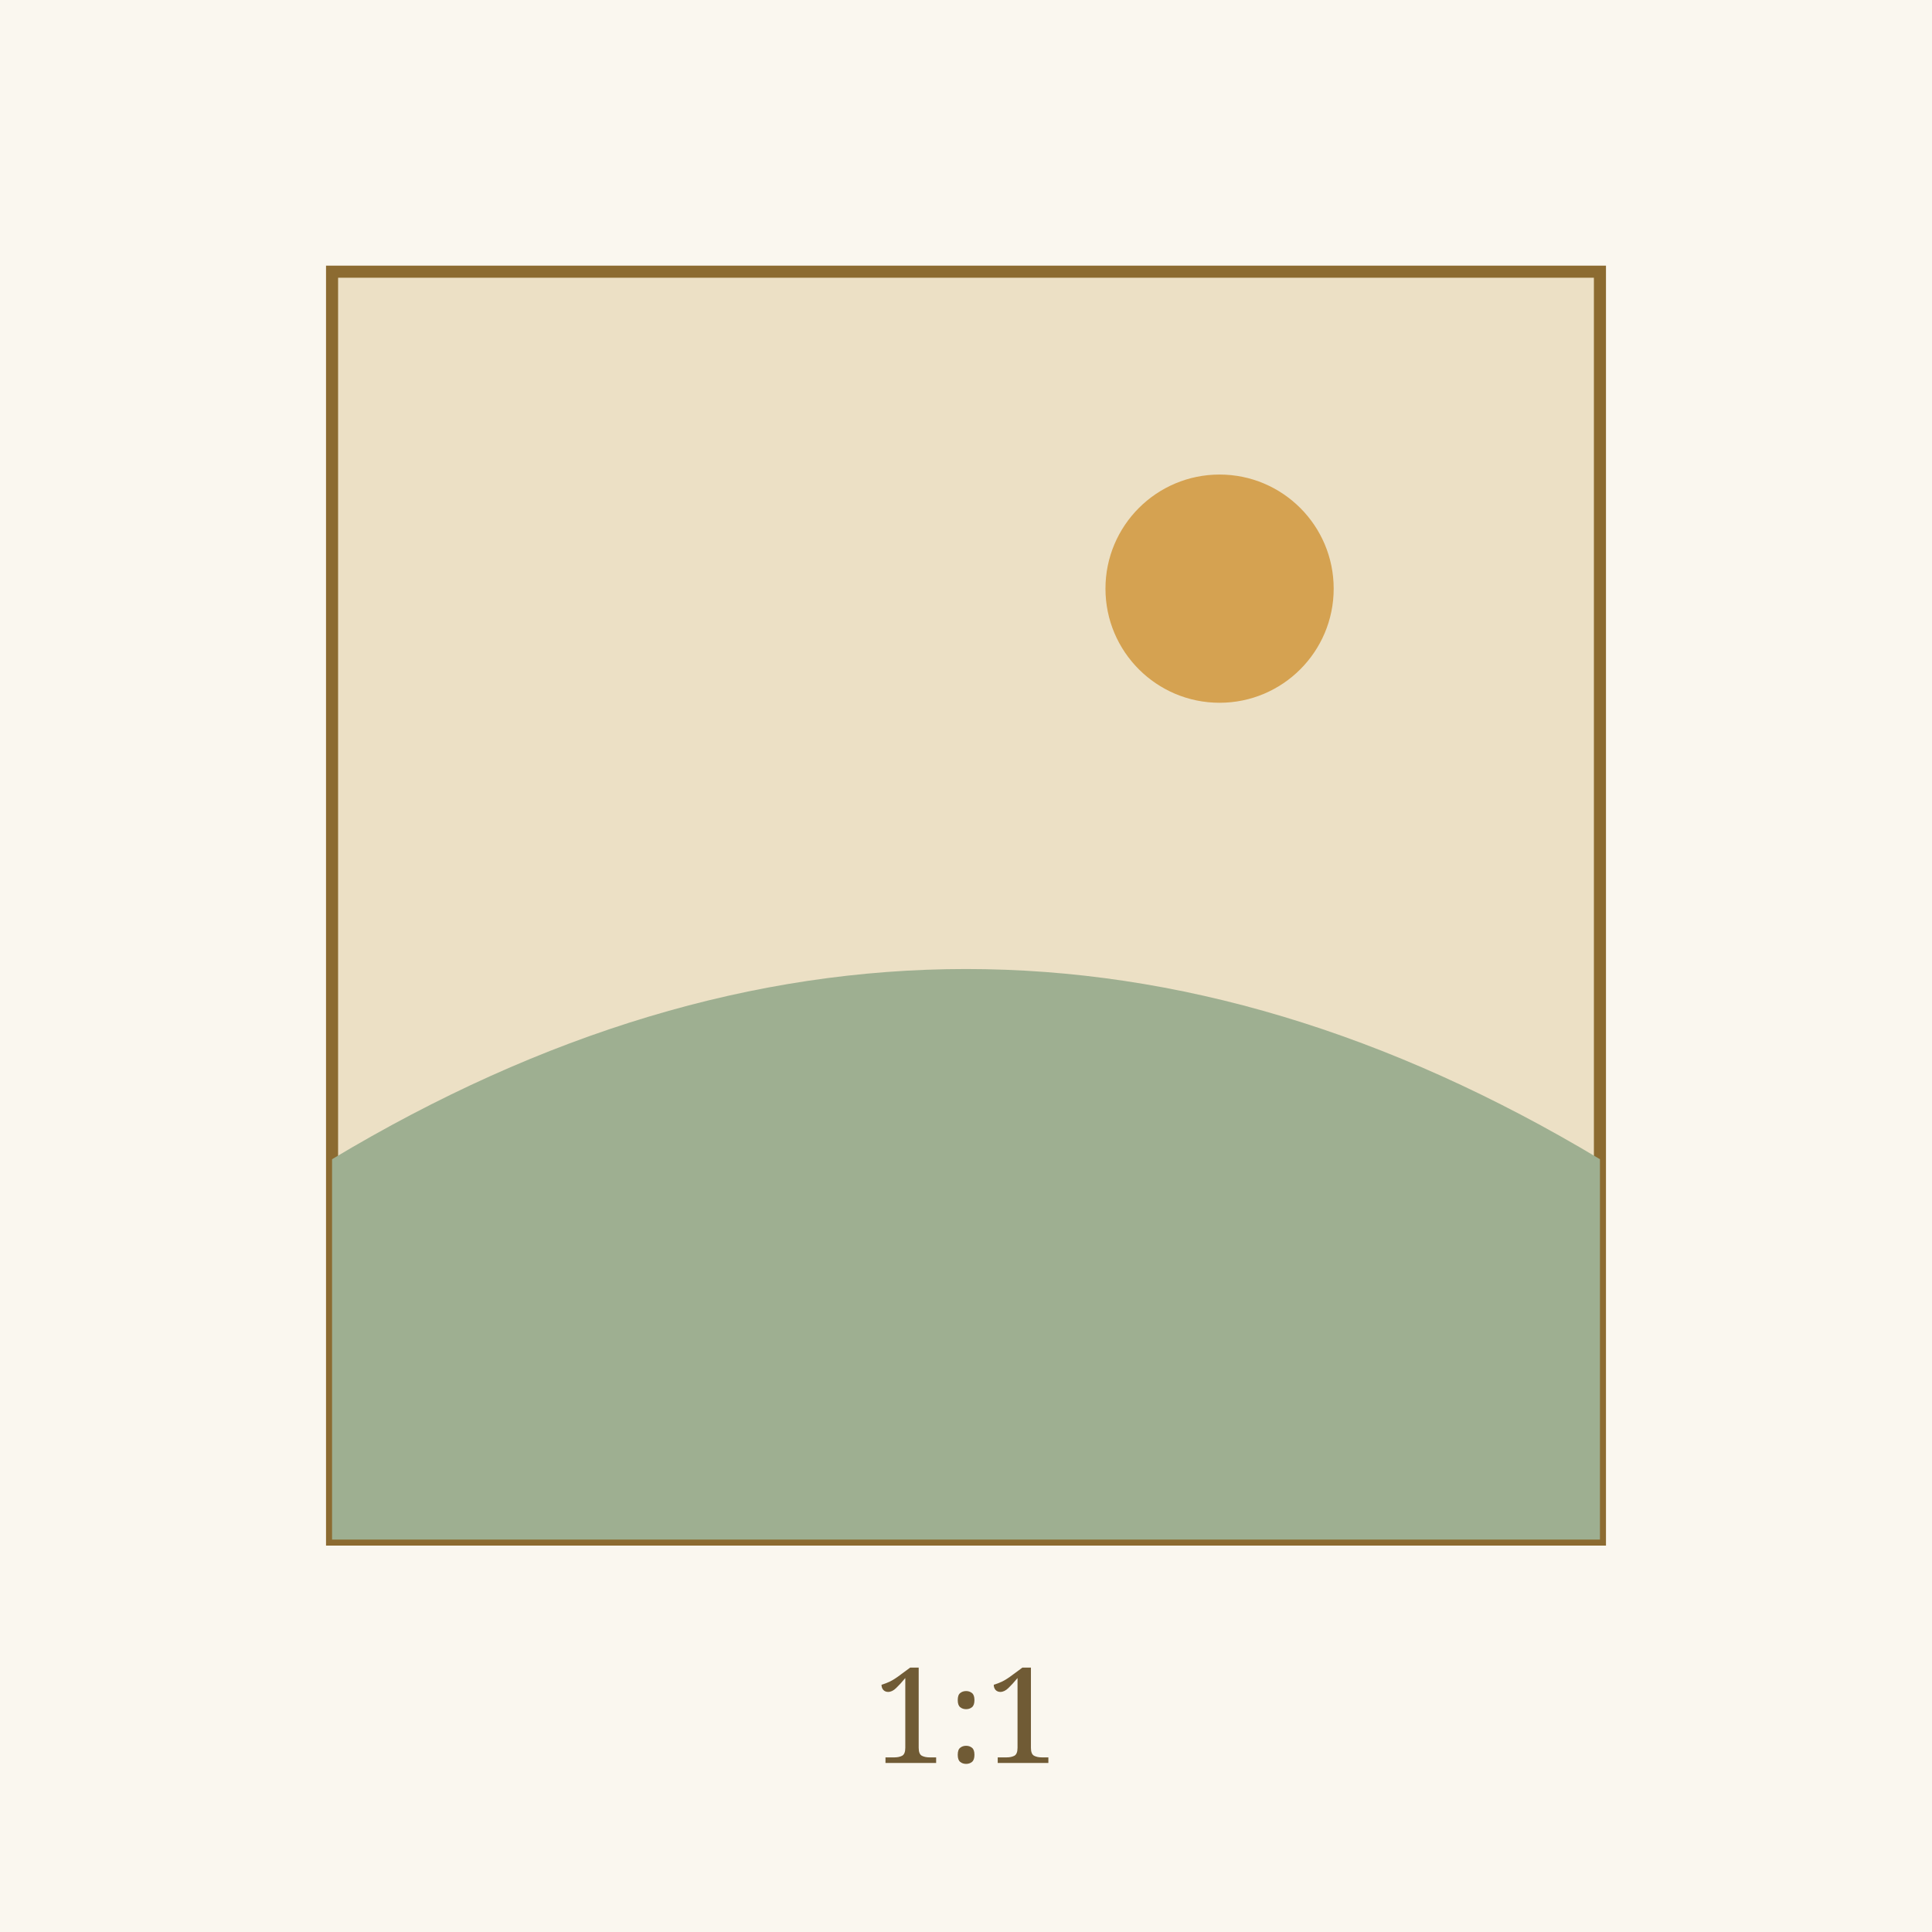
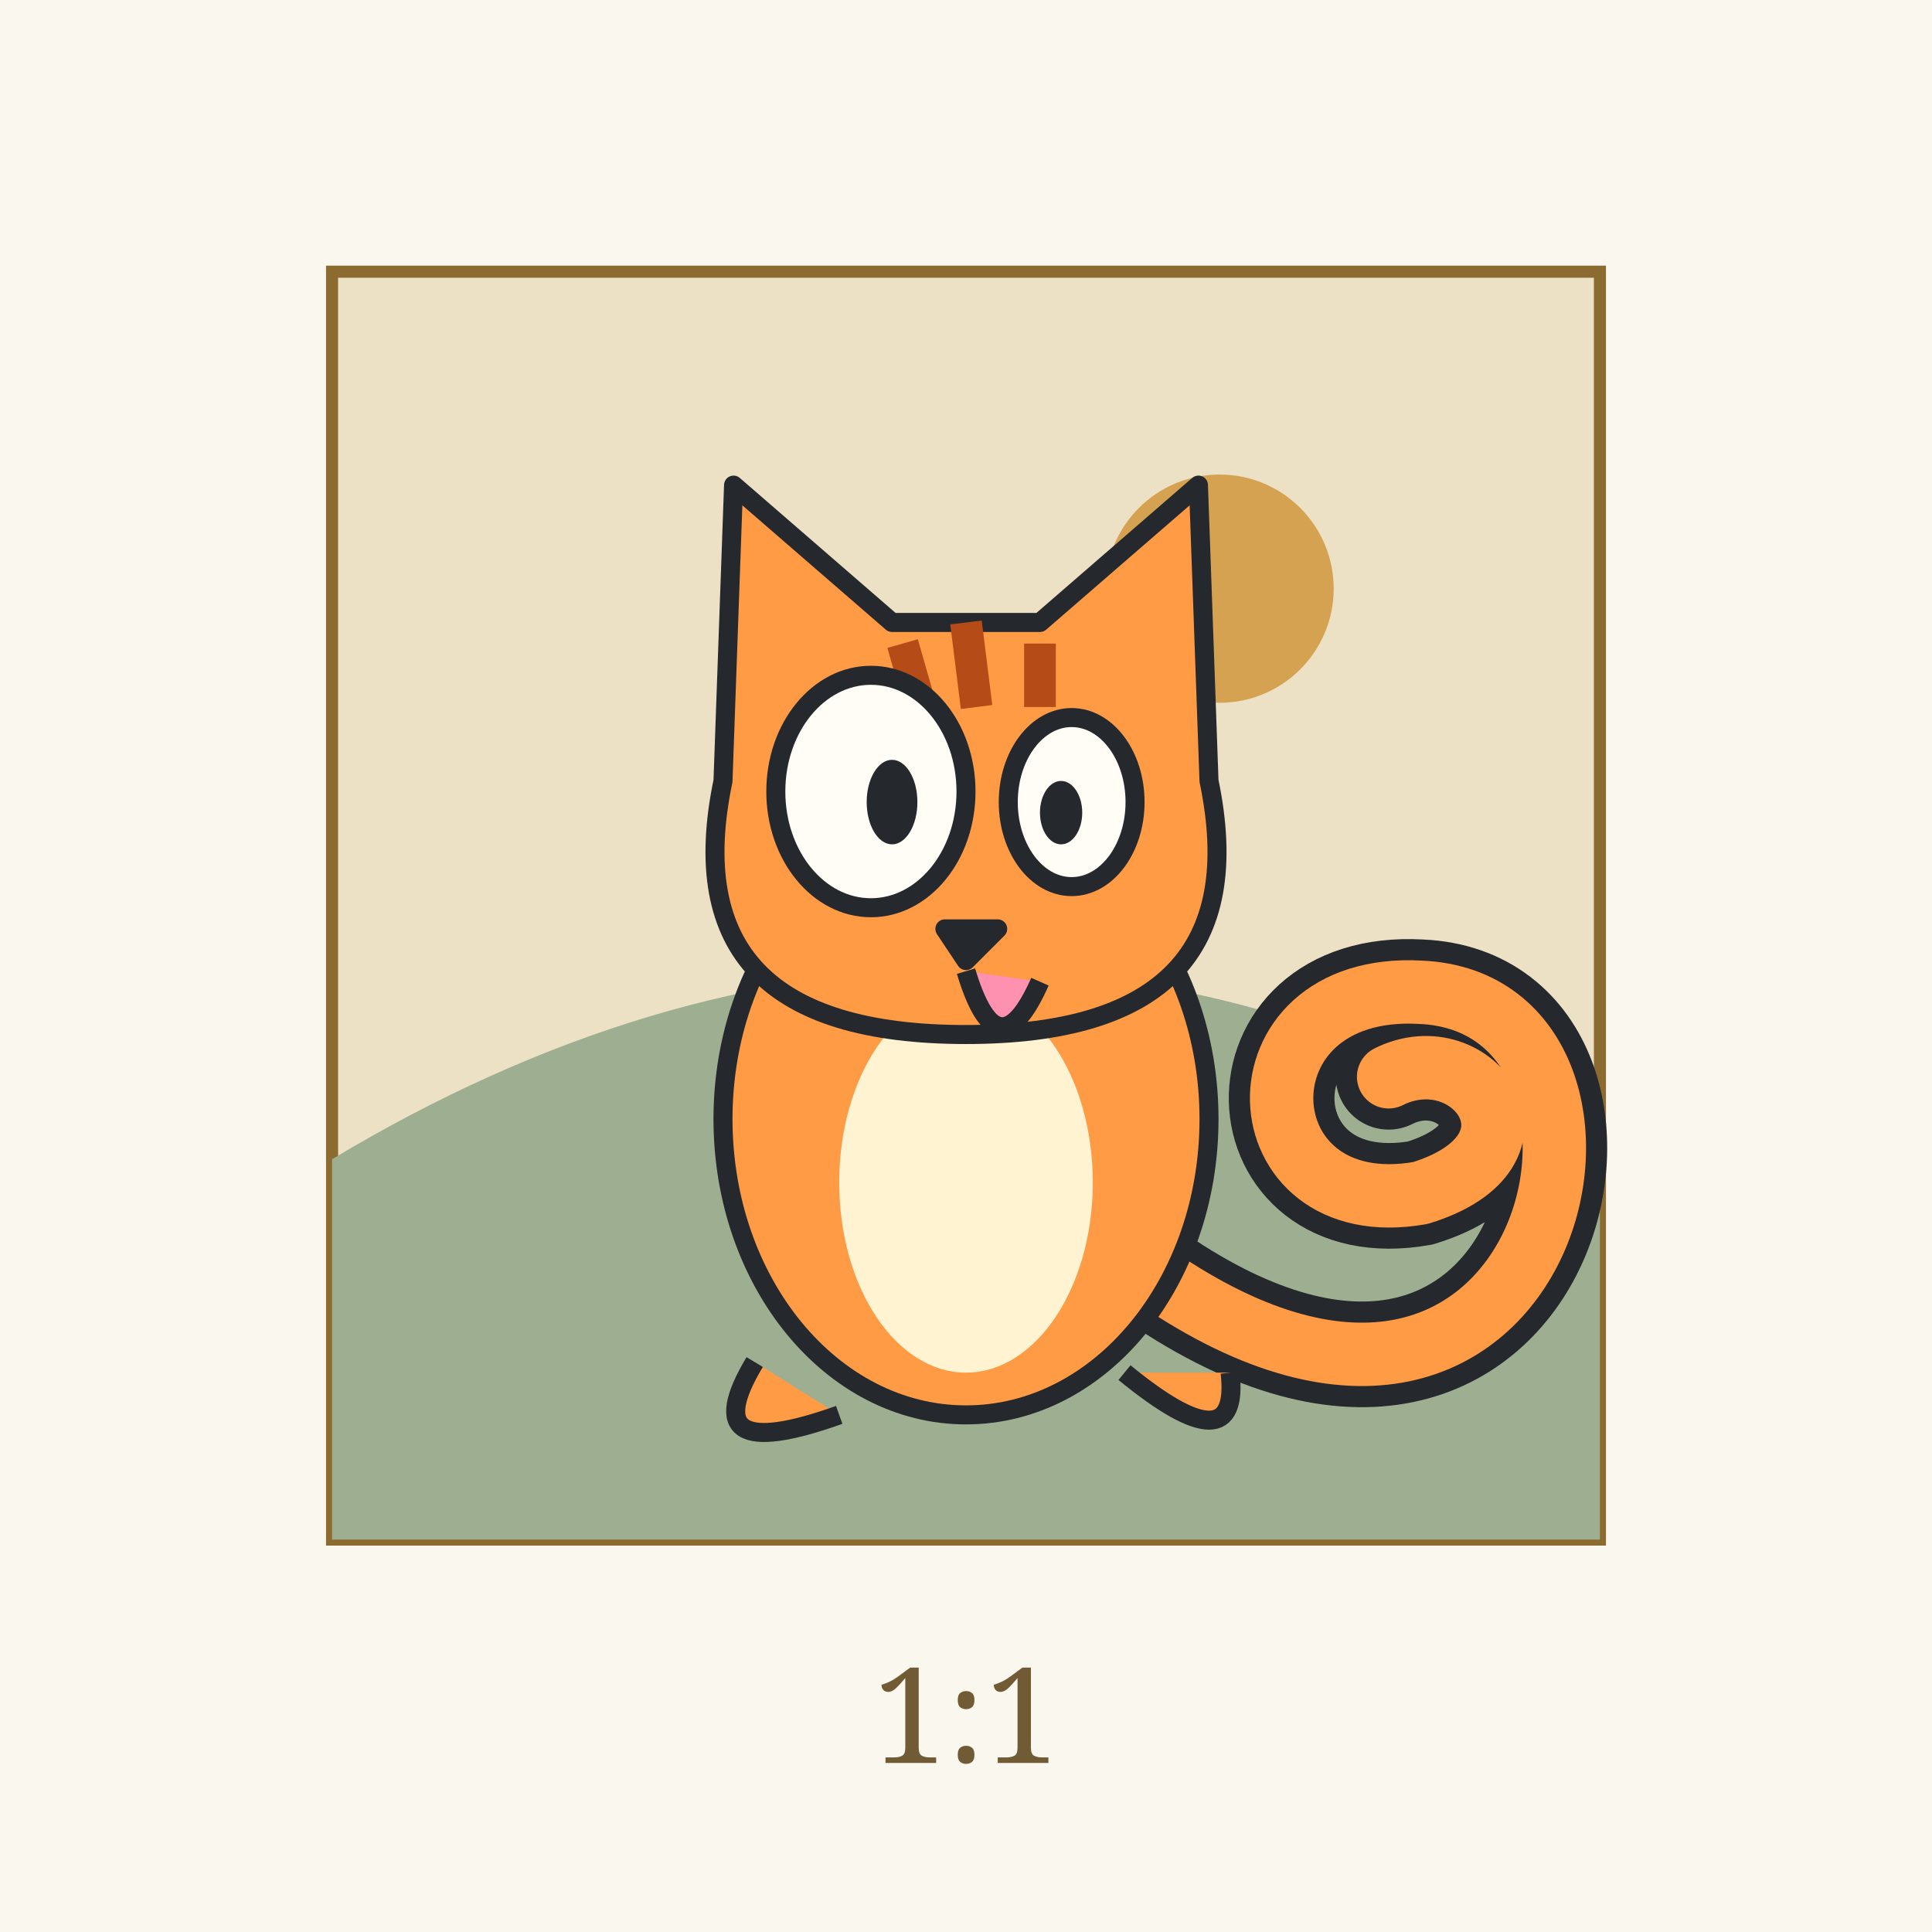
<svg xmlns="http://www.w3.org/2000/svg" width="320" height="320" viewBox="0 0 320 320" role="img">
  <defs>
    <clipPath id="clip">
      <rect x="20" y="65" width="280" height="190" />
    </clipPath>
  </defs>
  <rect width="320" height="320" fill="#faf7ef" />
  <rect data-frame="true" x="55" y="45" width="210" height="210" fill="#ece0c5" stroke="#8c6b31" stroke-width="2" />
  <path d="M55 192 Q160 129 265 192V255H55Z" fill="#9eaf91" />
  <circle cx="202" cy="97.5" r="18.9" fill="#d5a251" />
  <text x="160" y="292" text-anchor="middle" font-family="Georgia,serif" font-size="22" fill="#705b35">1:1</text>
+   <g data-mascot="quirky-orange-cat" transform="translate(160 141.6) scale(1.75)" stroke="#25282c" stroke-width="1.8" stroke-linejoin="round">
+     <path d="M18 40C56 66 67 14 43 13C25 12 26 35 43 32C56 28 48 17 40 21" fill="none" stroke="#25282c" stroke-width="10" stroke-linecap="round" />
+     <path d="M18 40C56 66 67 14 43 13C25 12 26 35 43 32C56 28 48 17 40 21" fill="none" stroke="#ff9a45" stroke-width="6" stroke-linecap="round" />
+     <ellipse cx="0" cy="25" rx="23" ry="28" fill="#ff9a45" />
+     <ellipse cx="0" cy="31" rx="12" ry="18" fill="#fff3d1" stroke="none" />
+     <path d="M-23 -7L-22 -35L-7 -22L7 -22L22 -35L23 -7Q28 17 0 17Q-28 17 -23 -7Z" fill="#ff9a45" />
+     <path d="M-6 -20L-4 -13M0 -22L1 -14M7 -20L7 -14" stroke="#b54b16" stroke-width="3" />
+     <ellipse cx="-9" cy="-6" rx="9" ry="11" fill="#fffdf5" />
+     <ellipse cx="10" cy="-5" rx="6" ry="8" fill="#fffdf5" />
+     <ellipse cx="-7" cy="-5" rx="2.4" ry="4" fill="#25282c" stroke="none" />
+     <ellipse cx="9" cy="-4" rx="2" ry="3" fill="#25282c" stroke="none" />
+     <path d="M-2 7L3 7L0 10Z" fill="#25282c" />
+     <path d="M0 11Q3 21 7 12" fill="#ff91b0" />
+     <path d="M-20 48Q-26 58 -12 53M15 49Q26 58 25 49" fill="#ff9a45" />
+   </g>
</svg>
